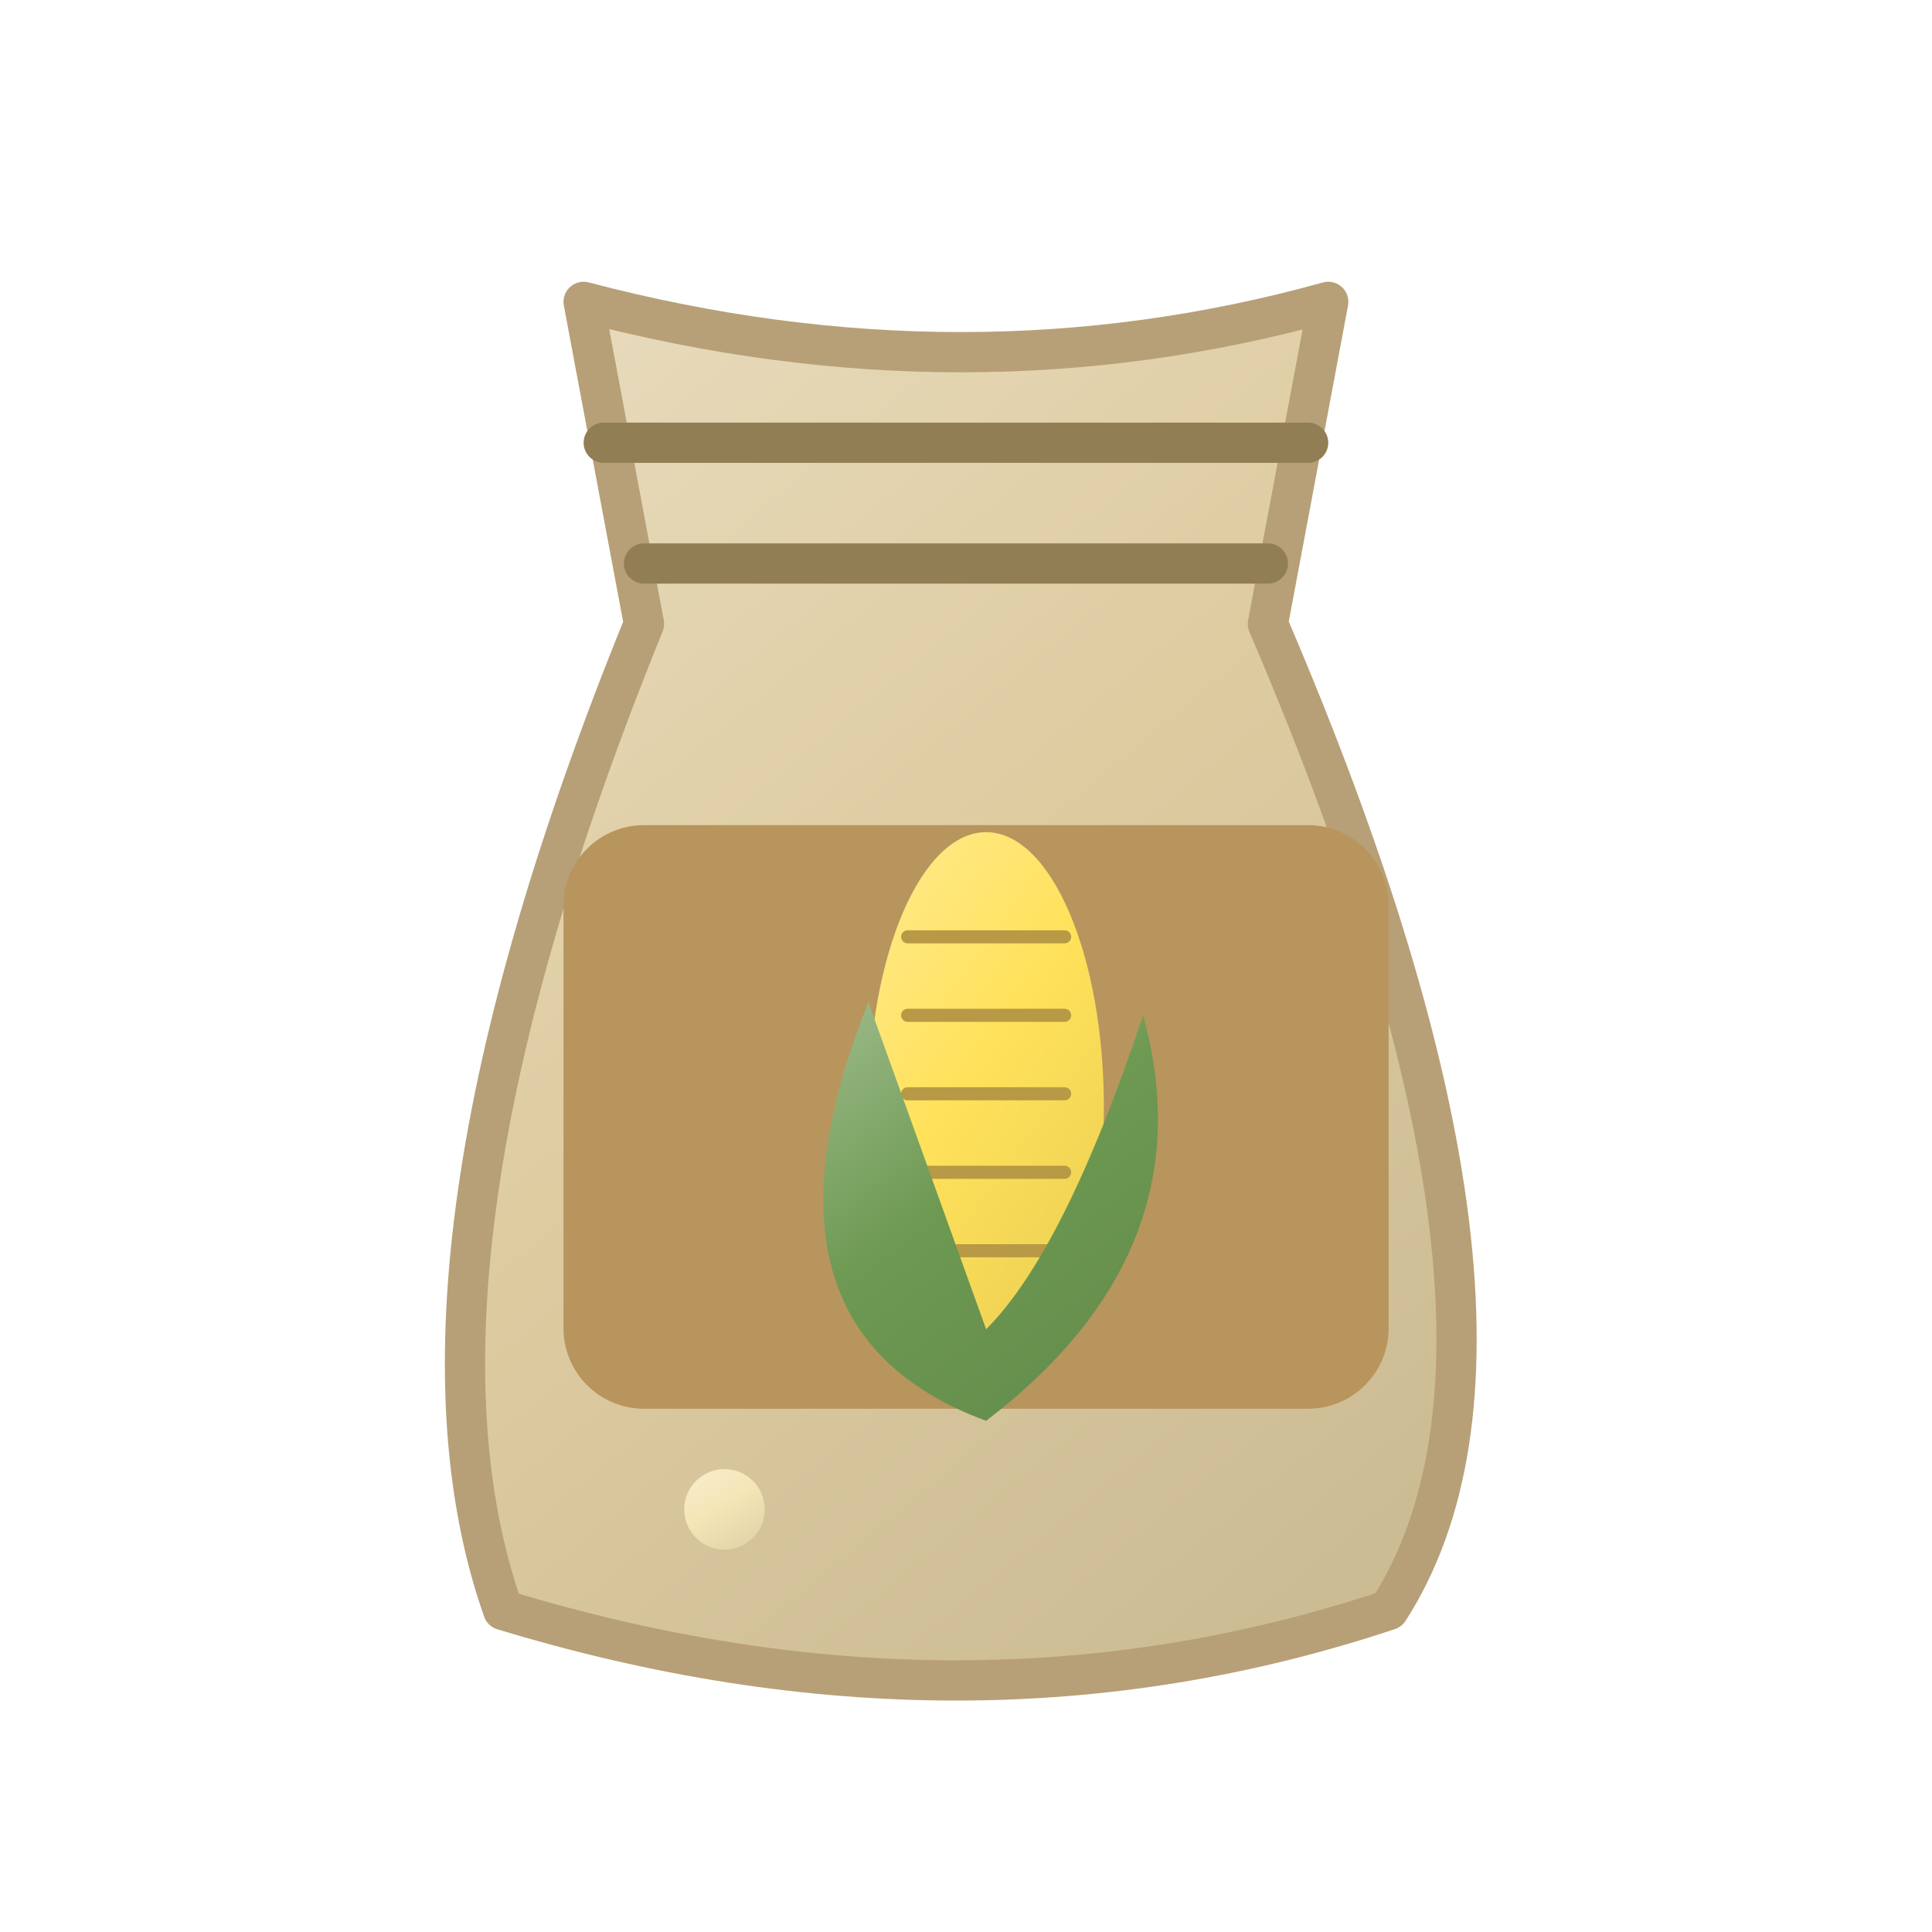
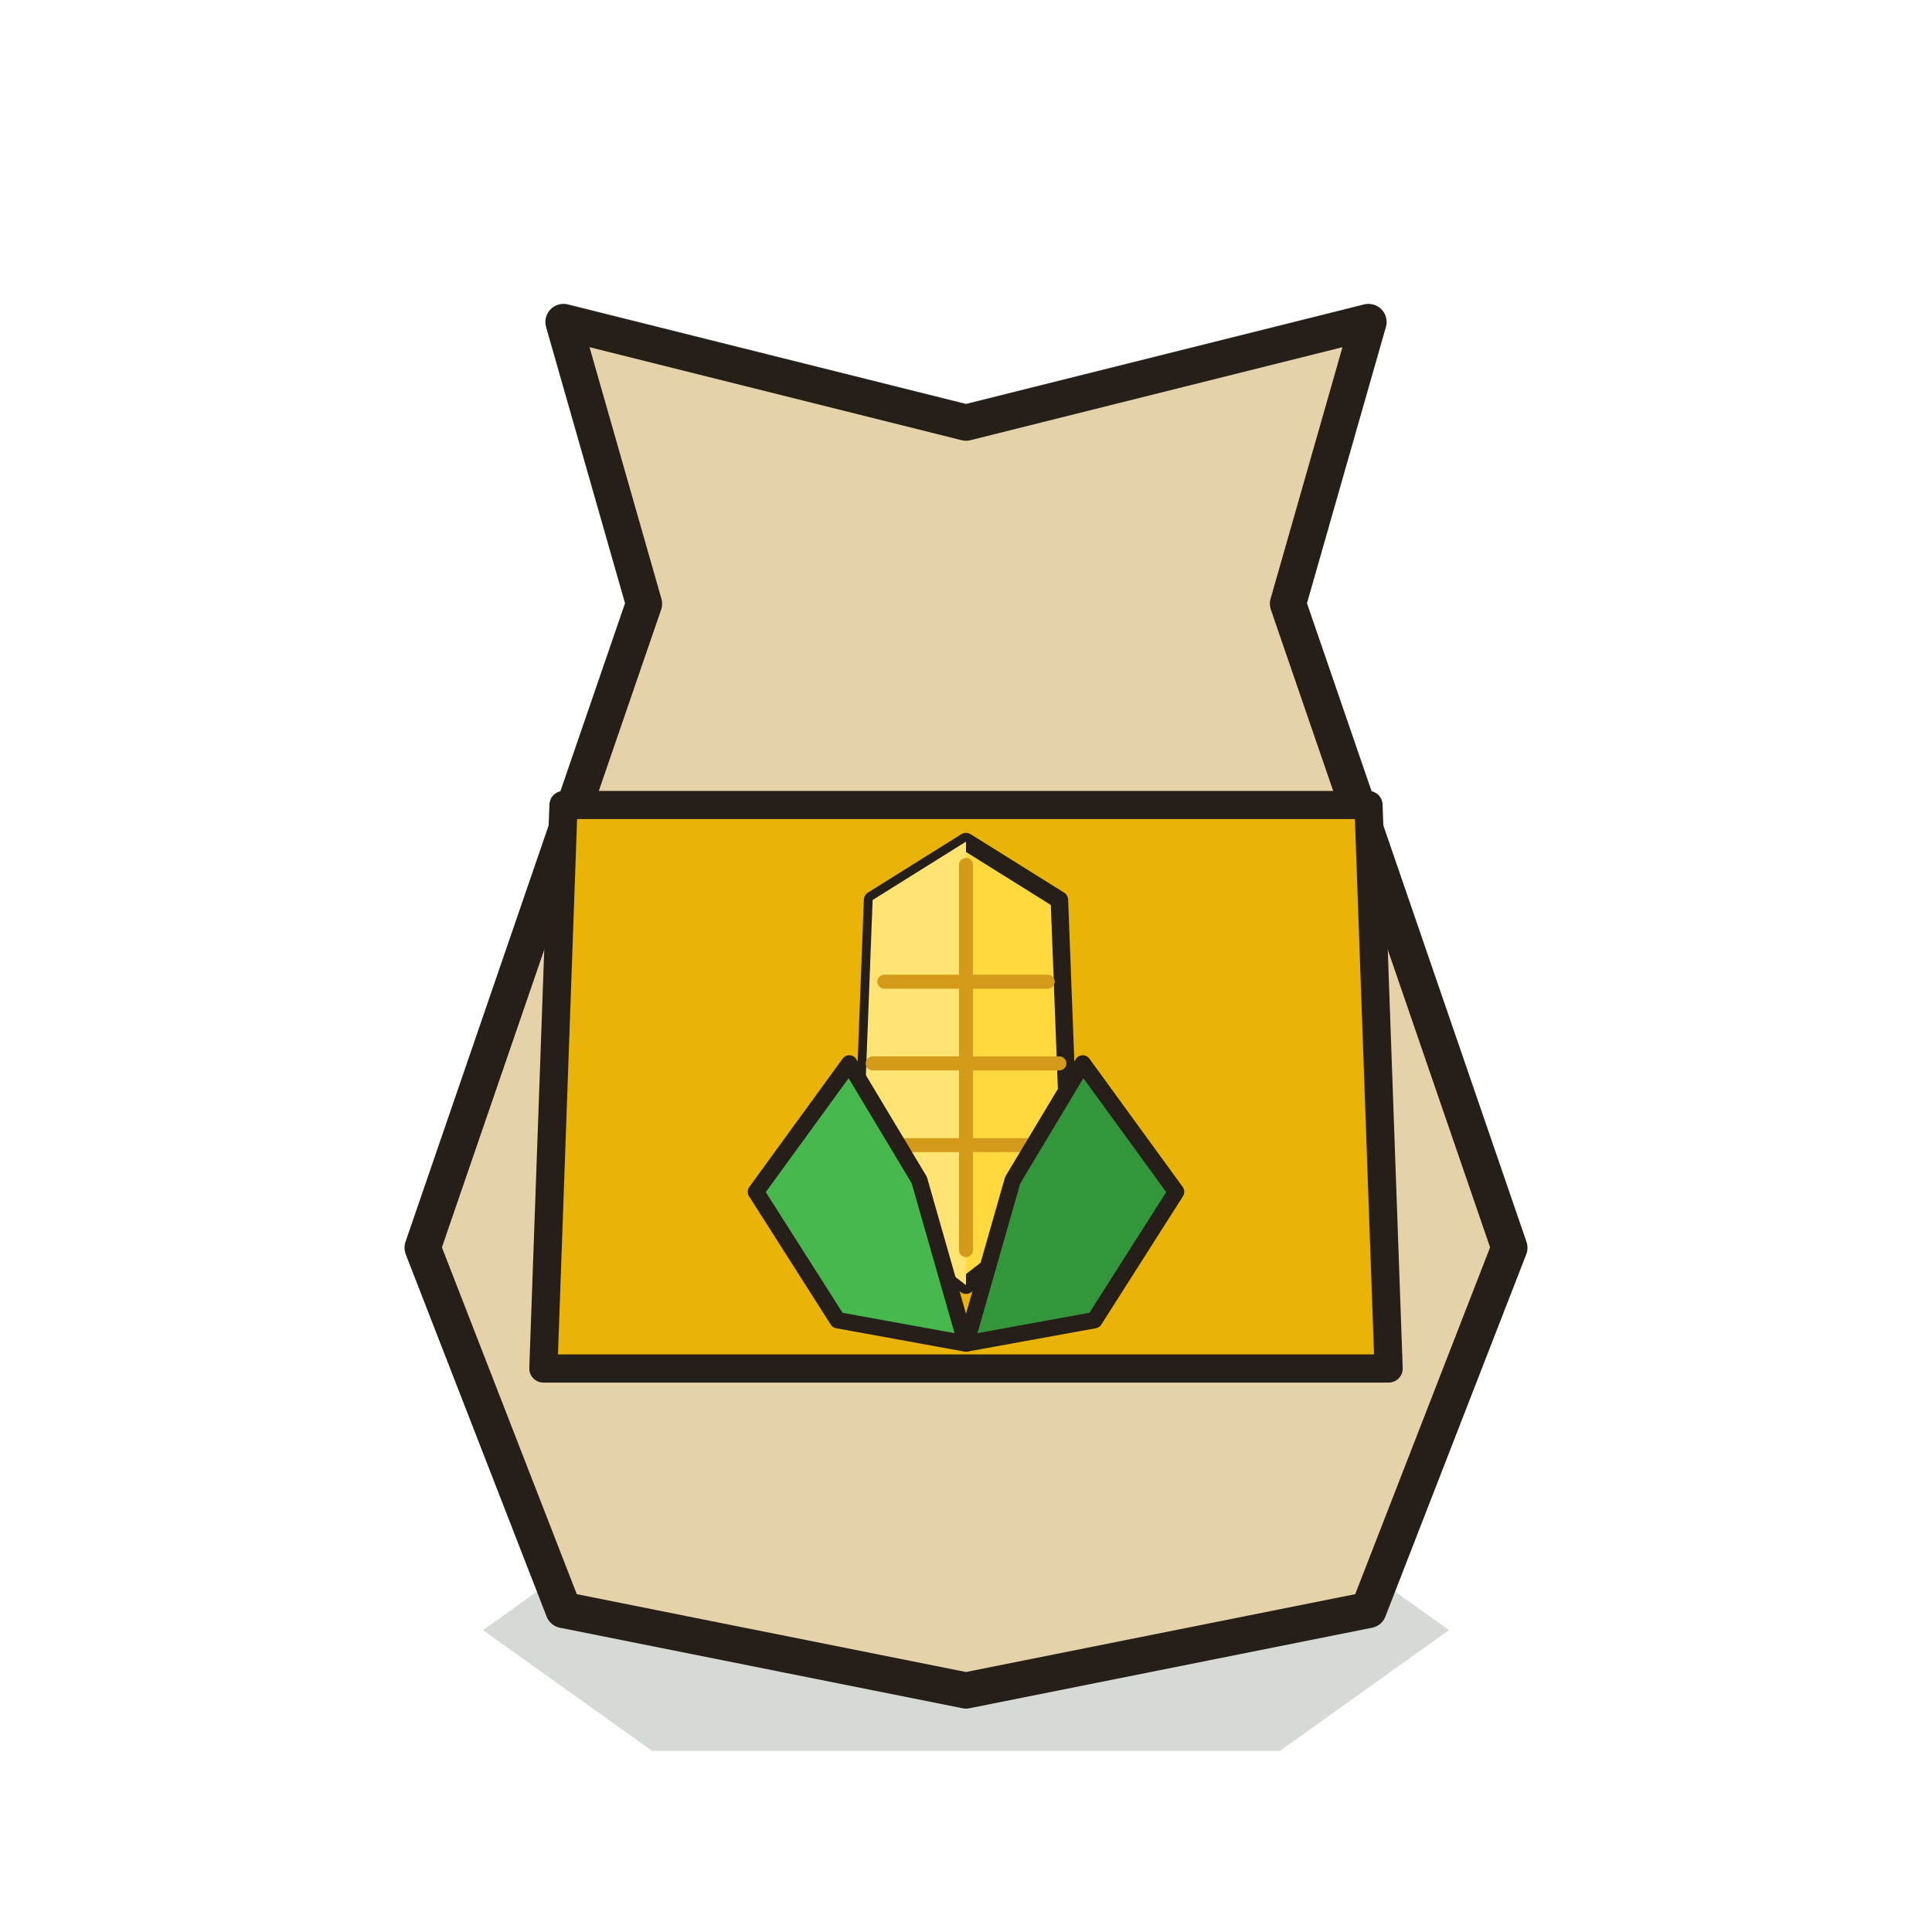
<svg xmlns="http://www.w3.org/2000/svg" width="96" height="96" viewBox="0 0 96 96">
  <defs>
-     <linearGradient id="paintdecca1" x1="15%" y1="0%" x2="75%" y2="100%">
-       <stop stop-color="#e7dabb" />
-       <stop offset=".45" stop-color="#decca1" />
-       <stop offset="1" stop-color="#ccbc94" />
-     </linearGradient>
-     <linearGradient id="paintffe15a" x1="15%" y1="0%" x2="75%" y2="100%">
-       <stop stop-color="#ffe988" />
-       <stop offset=".45" stop-color="#ffe15a" />
-       <stop offset="1" stop-color="#ebcf53" />
-     </linearGradient>
-     <linearGradient id="paint6d9952" x1="15%" y1="0%" x2="75%" y2="100%">
-       <stop stop-color="#96b682" />
-       <stop offset=".45" stop-color="#6d9952" />
-       <stop offset="1" stop-color="#648d4b" />
-     </linearGradient>
-     <linearGradient id="paintf5e6b7" x1="15%" y1="0%" x2="75%" y2="100%">
-       <stop stop-color="#f8edcb" />
-       <stop offset=".45" stop-color="#f5e6b7" />
-       <stop offset="1" stop-color="#e1d4a8" />
-     </linearGradient>
    <clipPath id="cell0">
      <rect x="0" y="0" width="96" height="96" />
    </clipPath>
  </defs>
  <g clip-path="url(#cell0)">
-     <g transform="translate(0 0) rotate(0) scale(1)">
-       <path d="M29 15 Q48 20 66 15 L63 31 Q78 66 69 80 Q48 87 25 80 Q19 63 32 31Z" fill="url(#paintdecca1)" stroke="#b7a077" stroke-width="2" stroke-linecap="round" stroke-linejoin="round" />
-       <rect x="28" y="41" width="41" height="29" rx="4" fill="#b8955c" />
-       <path d="M30 22 L65 22 M32 28 L63 28" fill="none" stroke="#927e54" stroke-width="2" stroke-linecap="round" stroke-linejoin="round" />
-       <g transform="translate(49 55) rotate(0) scale(0.65)">
-         <ellipse cx="0" cy="0" rx="9" ry="21" fill="url(#paintffe15a)" />
-         <path d="M-6 -13 L6 -13" fill="none" stroke="#b89945" stroke-width="1" stroke-linecap="round" stroke-linejoin="round" />
-         <path d="M-6 -7 L6 -7" fill="none" stroke="#b89945" stroke-width="1" stroke-linecap="round" stroke-linejoin="round" />
-         <path d="M-6 -1 L6 -1" fill="none" stroke="#b89945" stroke-width="1" stroke-linecap="round" stroke-linejoin="round" />
-         <path d="M-6 5 L6 5" fill="none" stroke="#b89945" stroke-width="1" stroke-linecap="round" stroke-linejoin="round" />
-         <path d="M-6 11 L6 11" fill="none" stroke="#b89945" stroke-width="1" stroke-linecap="round" stroke-linejoin="round" />
-         <path d="M-9 -8 Q-19 17 0 24 Q17 11 12 -7 Q6 11 0 17Z" fill="url(#paint6d9952)" />
+     <g transform="translate(0.0 0.0) rotate(0.0) scale(1.000)">
+       <polygon points="24.0,81.0 32.4,75.0 63.6,75.0 72.0,81.0 63.6,87.0 32.4,87.0" fill="#1b3324" opacity="0.18" />
+       <polygon points="28.0,16.0 48.0,21.0 68.0,16.0 64.0,30.0 75.0,62.0 68.0,80.0 48.0,84.0 28.0,80.0 21.0,62.0 32.0,30.0" fill="#e6d2a8" stroke="#261e18" stroke-width="1.8" stroke-linejoin="round" stroke-linecap="round" />
+       <polygon points="28.0,40.0 68.0,40.0 69.0,68.0 27.0,68.0" fill="#eab308" stroke="#261e18" stroke-width="1.4" stroke-linejoin="round" stroke-linecap="round" />
+       <g transform="translate(48.0 54.0) rotate(0.0) scale(0.580)">
+         <polygon points="-8.0,-16.0 0.0,-21.0 8.0,-16.0 9.0,10.0 0.0,17.0 -9.0,10.0" fill="#ffd93d" stroke="#261e18" stroke-width="1.5" stroke-linejoin="round" stroke-linecap="round" />
+         <polygon points="-8.0,-16.0 0.0,-21.0 0.0,17.0 -9.0,10.0" fill="#ffe473" />
+         <path d="M-7 -9 L7 -9 M-8 -2 L8 -2 M-8 5 L8 5 M0 -19 L0 14" fill="none" stroke="#d49b1a" stroke-width="1.2" stroke-linejoin="round" stroke-linecap="round" />
+         <polygon points="-10.0,-2.0 -18.0,9.0 -11.0,20.0 0.0,22.0 -4.0,8.0" fill="#47b84e" stroke="#261e18" stroke-width="1.4" stroke-linejoin="round" stroke-linecap="round" />
+         <polygon points="10.0,-2.0 18.0,9.0 11.0,20.0 0.0,22.0 4.0,8.0" fill="#33963b" stroke="#261e18" stroke-width="1.4" stroke-linejoin="round" stroke-linecap="round" />
      </g>
-       <ellipse cx="36" cy="75" rx="2" ry="2" fill="url(#paintf5e6b7)" />
    </g>
  </g>
</svg>
